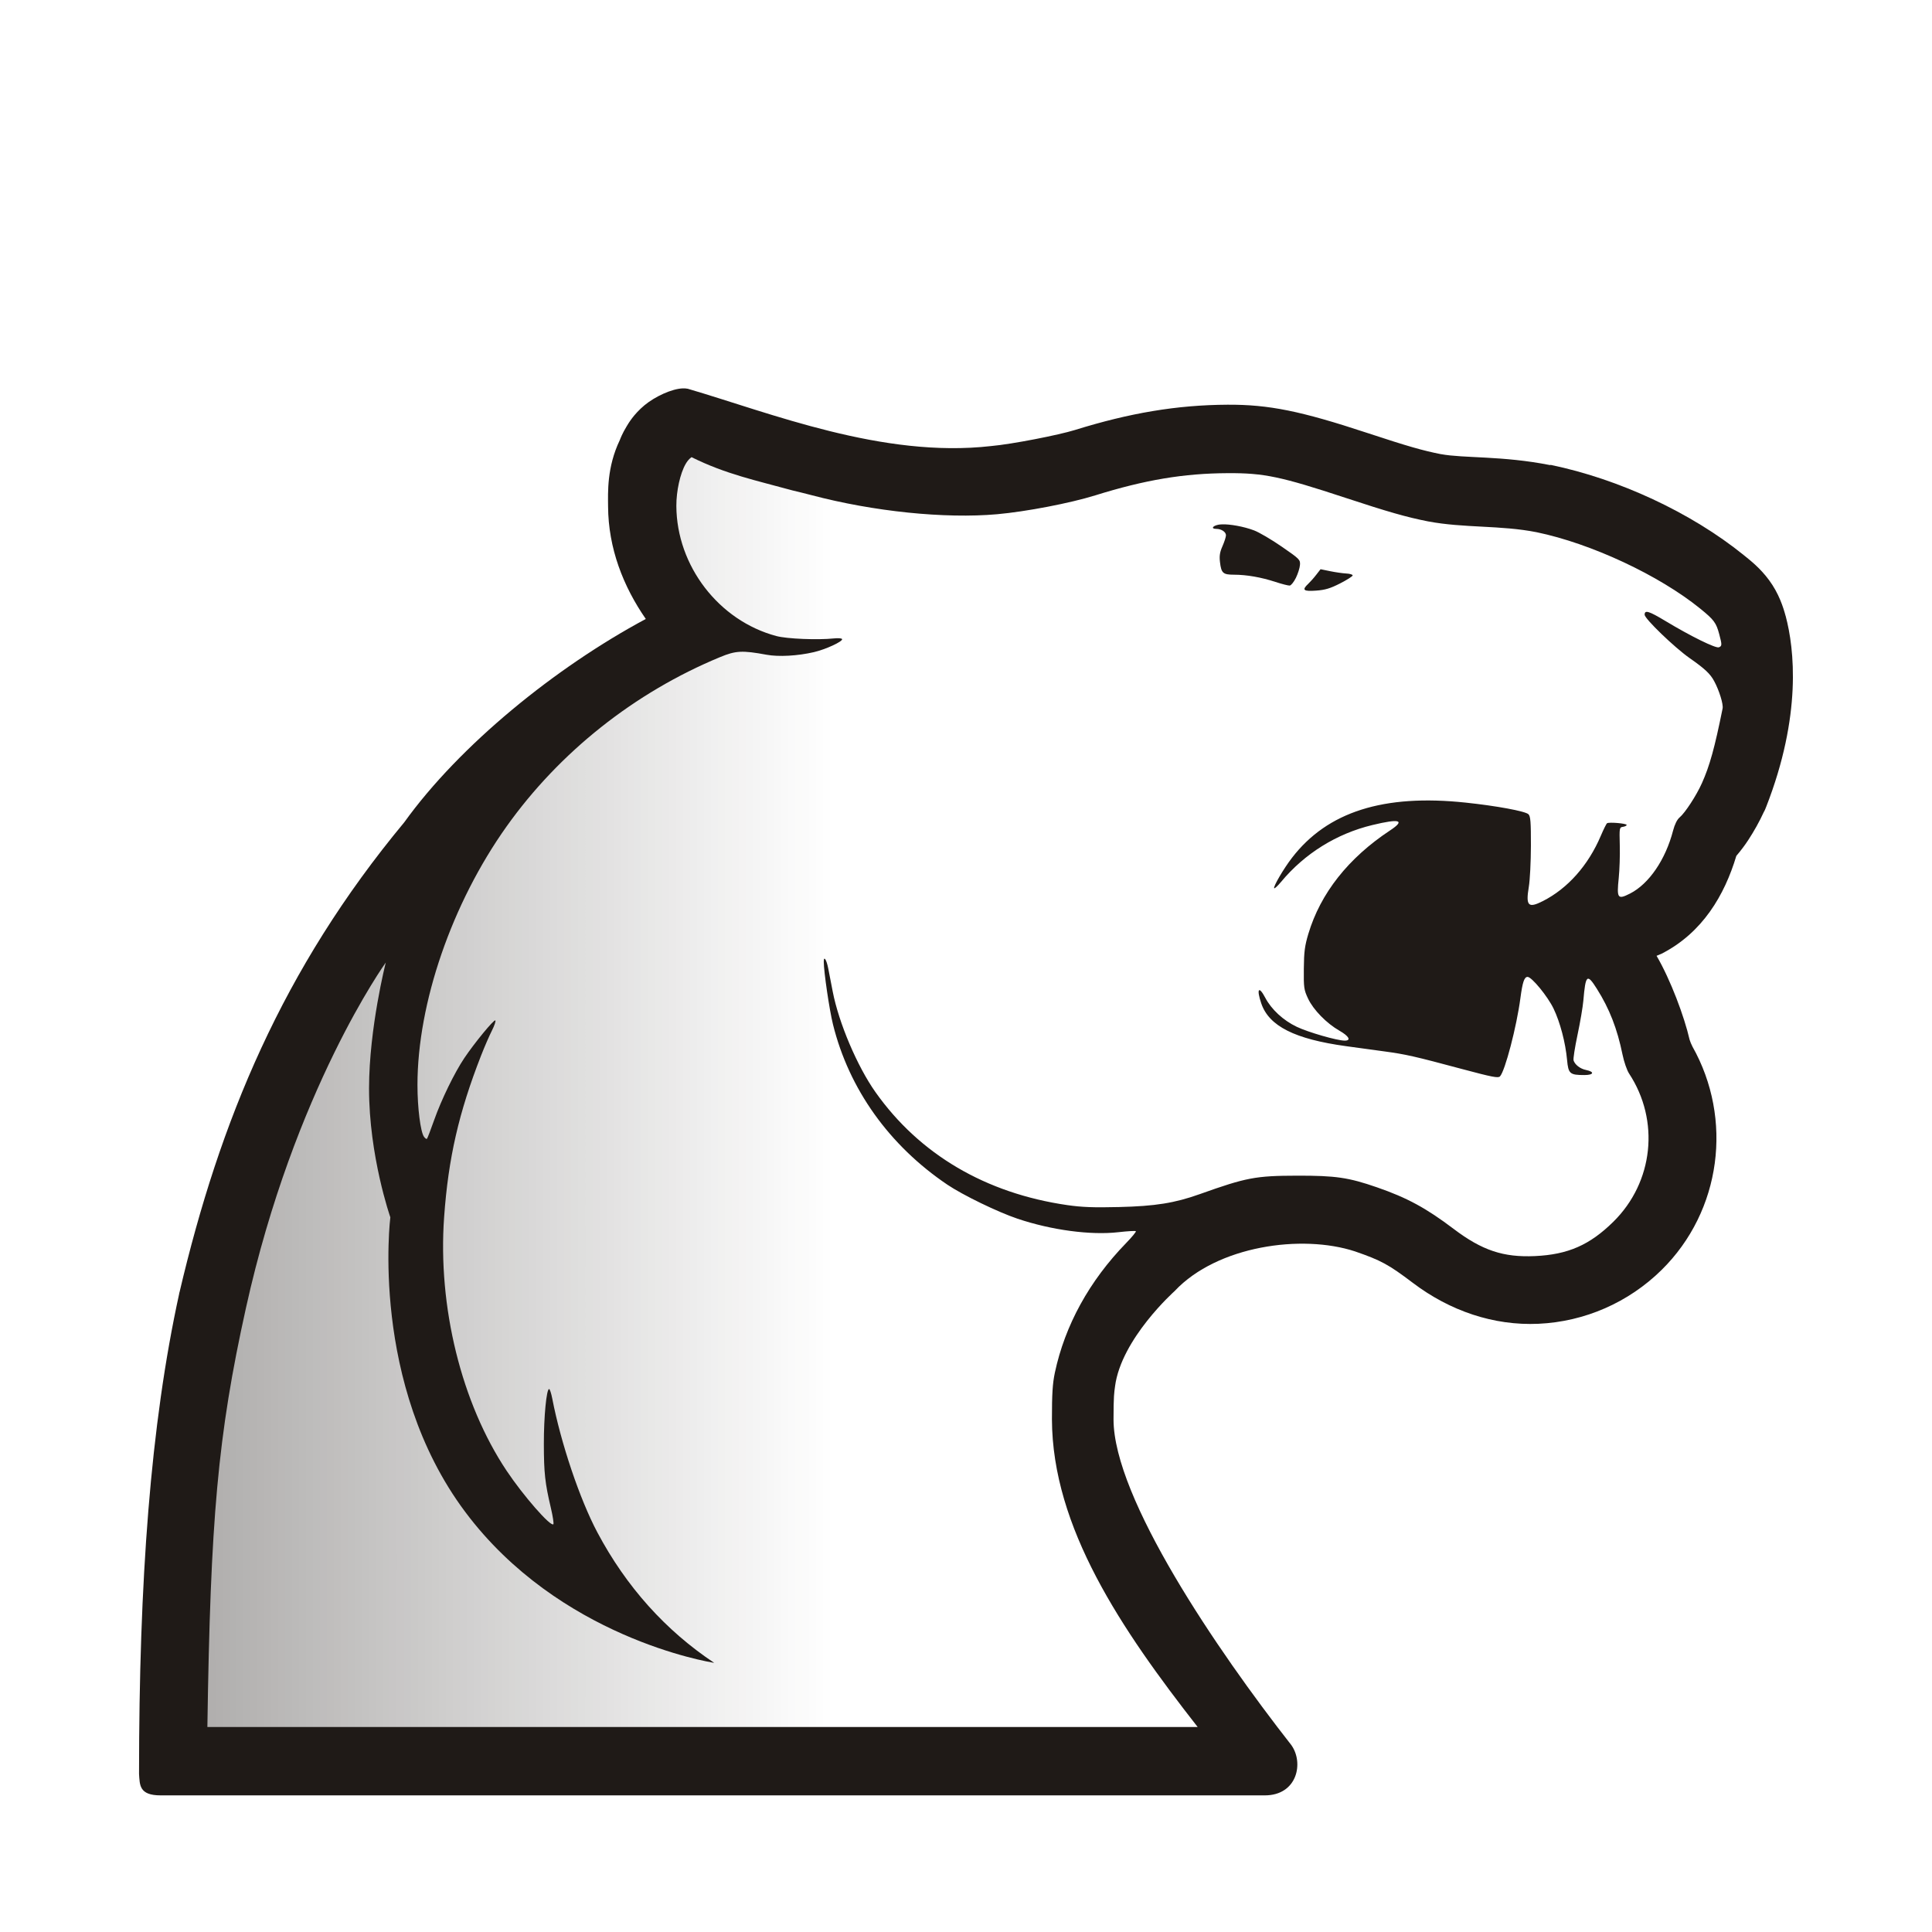
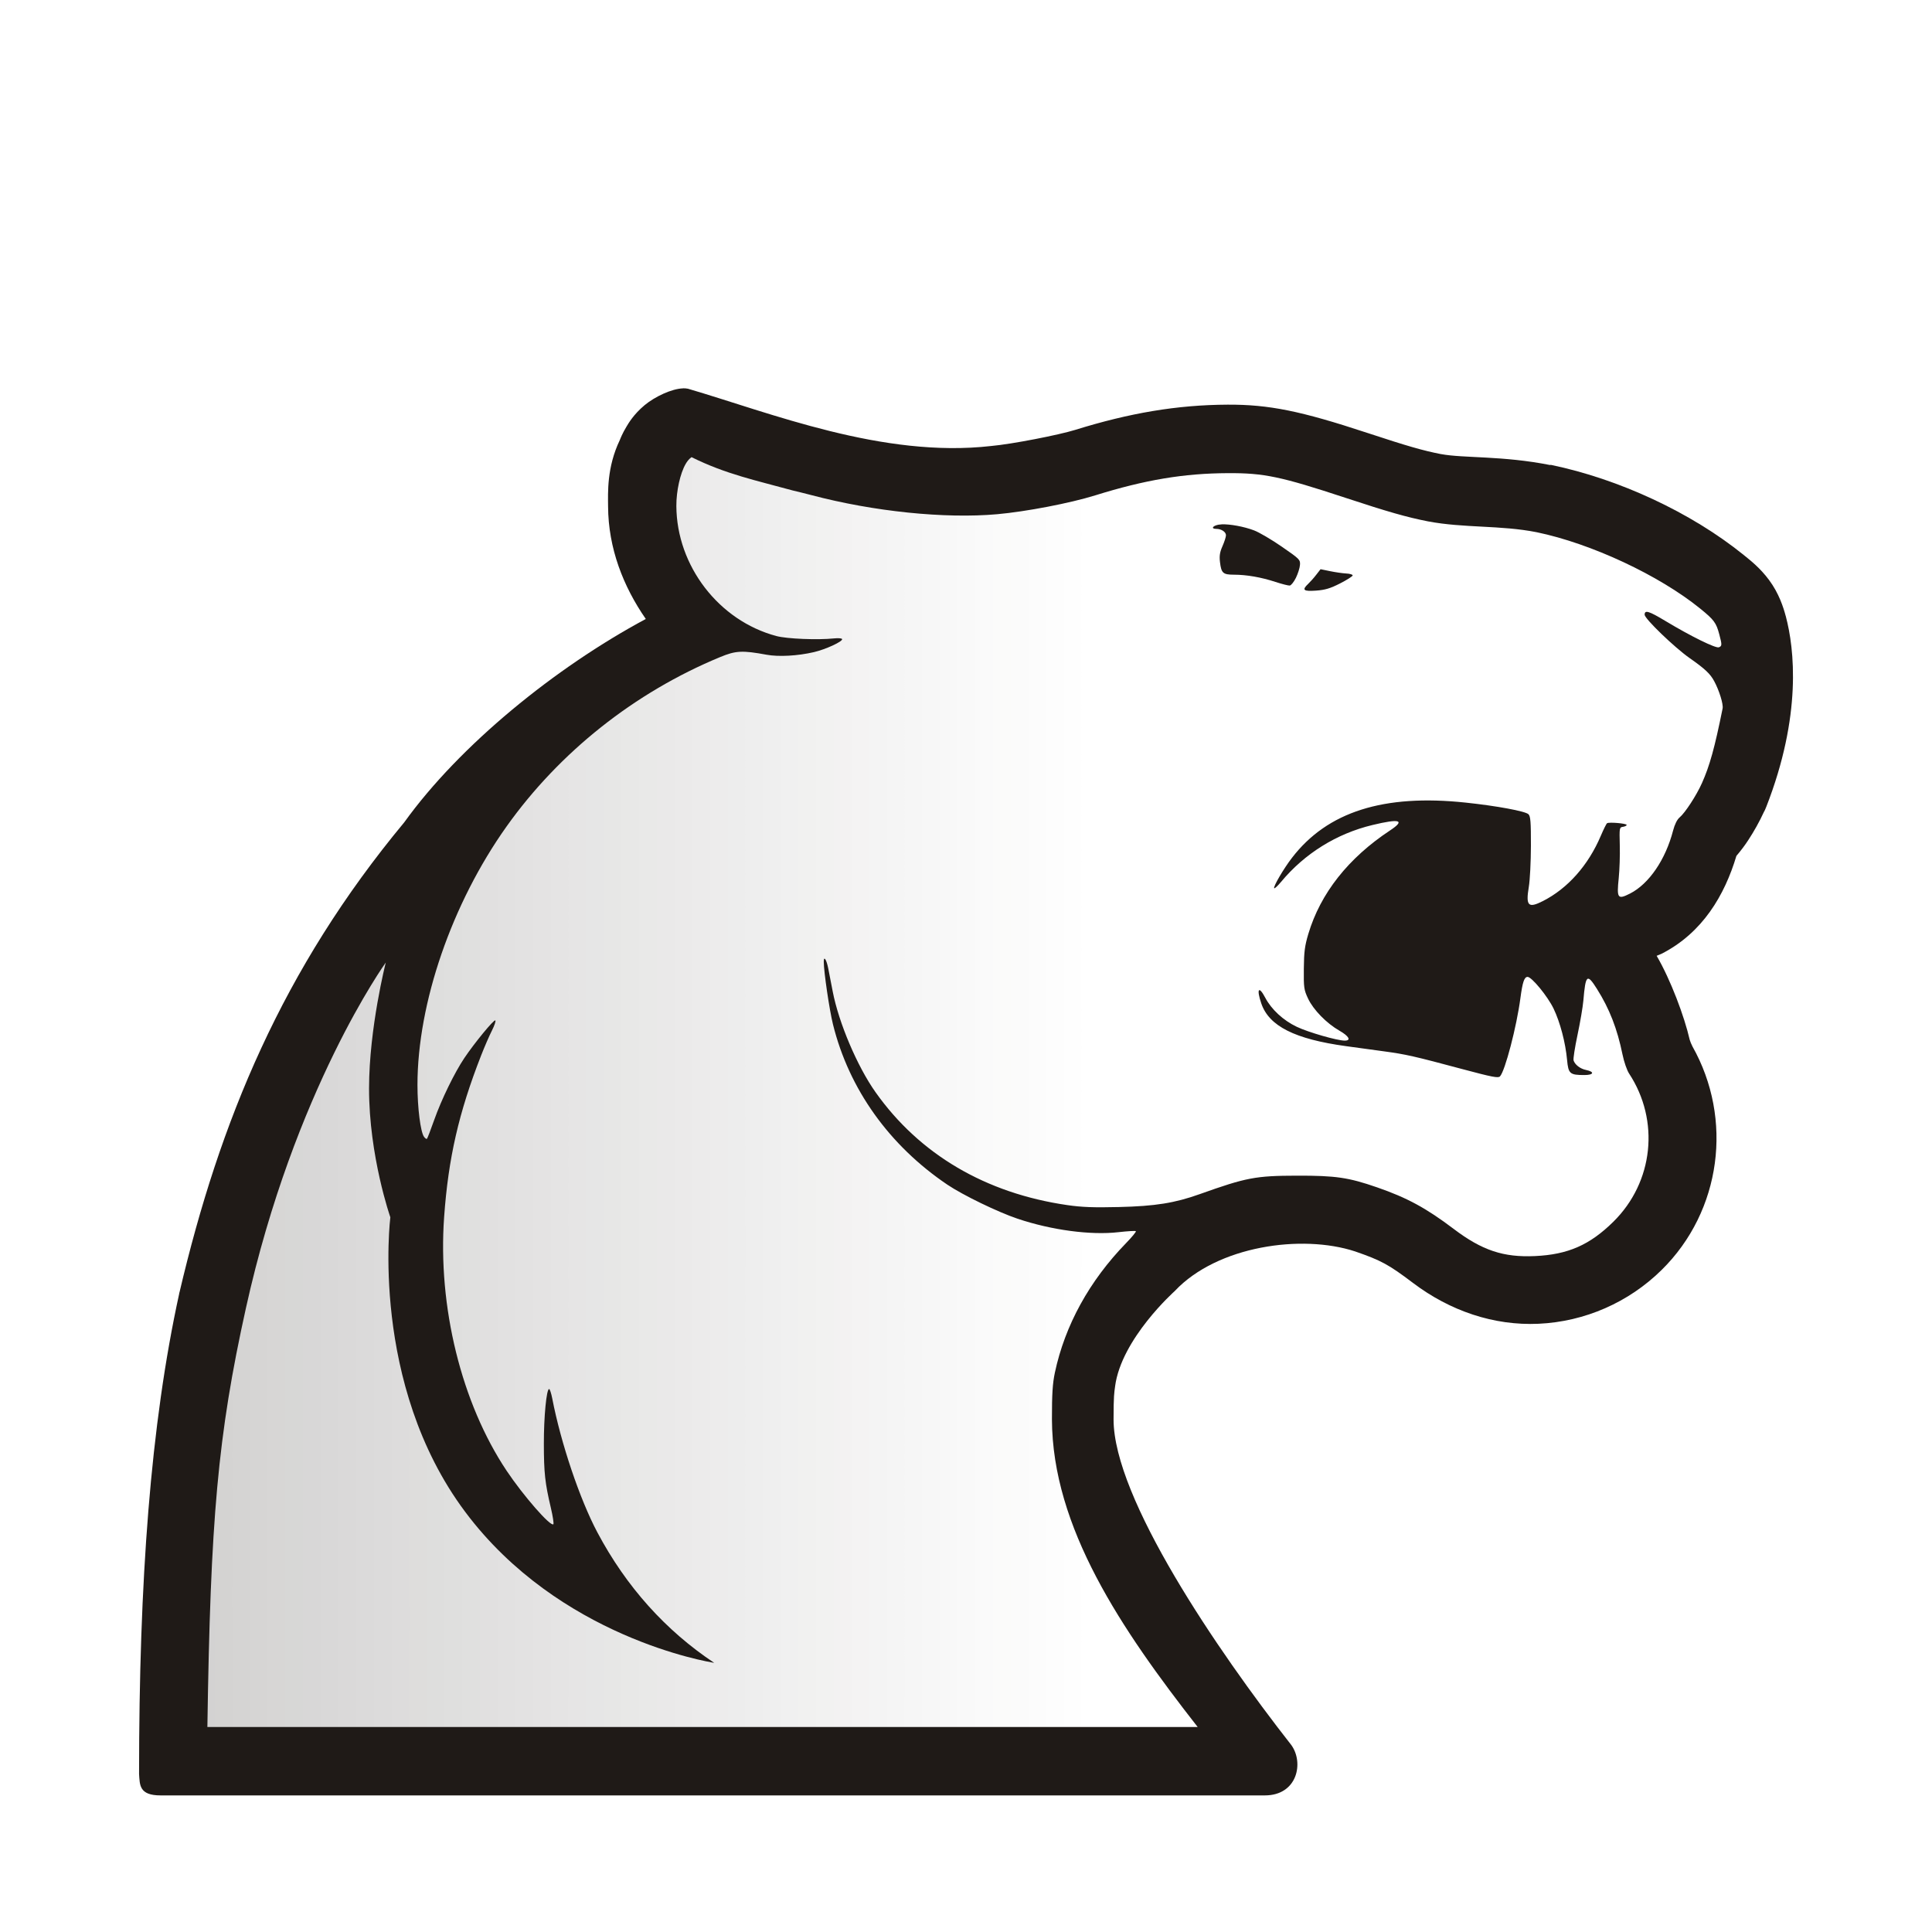
<svg xmlns="http://www.w3.org/2000/svg" width="50mm" height="50mm" clip-rule="evenodd" fill-rule="evenodd" image-rendering="optimizeQuality" shape-rendering="geometricPrecision" text-rendering="geometricPrecision" version="1.1" viewBox="0 0 50 50">
  <defs>
-     <linearGradient id="linearGradient1019" x1="21.405" x2="-24.697" y1="37.346" y2="37.346" gradientUnits="userSpaceOnUse">
+     <linearGradient id="linearGradient1019" x1="28.058" x2="-88.731" y1="29.443" y2="29.443" gradientTransform="translate(.16088 .0012227)" gradientUnits="userSpaceOnUse">
      <stop stop-color="#fff" offset="0" />
      <stop stop-color="#fff" stop-opacity="0" offset="1" />
    </linearGradient>
  </defs>
-   <g transform="matrix(-1 0 0 1 -.13976 0)">
-     <g transform="matrix(-1 0 0 1 -.30064 .0012227)" clip-rule="evenodd" fill-rule="evenodd" image-rendering="optimizeQuality" shape-rendering="geometricPrecision">
-       <path transform="scale(.26458)" d="m66.201 37.984c-1.101 0.034-2.733 0.799-3.758 1.643v0.006h-0.008c-1.071 0.893-1.583 1.793-1.75 2.068-0.424 0.7-0.613 1.201-0.664 1.336-1.285 2.676-1.157 5.165-1.15 6.488 0.021 4.096 1.484 7.831 3.689 11.014-8.848 4.745-18.205 12.347-23.629 19.894-11.912 14.35-18.049 29.208-21.982 45.975l-0.008 8e-3v6e-3l-0.016 0.053-0.006 0.051 0.006-0.014c-2.818 12.844-3.933 28.147-3.933 47.005 0.077 1.075-8e-6 2.092 2.113 2.093h108c3.19 0 3.847-3.206 2.584-4.938-7.263-9.268-17.377-24.149-17.377-31.84v-4e-3c0-2.325 0.069-2.628 0.146-3.211v-0.01c0.609-4.678 5.834-9.328 5.834-9.328l0.014-0.014 0.012-0.016c4.149-4.387 12.4-5.563 17.621-3.846 2.533 0.877 3.264 1.268 5.654 3.078 3.611 2.734 7.894 4.201 12.291 4 4.524-0.207 8.81-2.086 12.039-5.269 5.859-5.775 7.002-14.773 3.012-21.852v-2e-3c-0.132-0.29-0.193-0.397-0.258-0.617l-0.016-0.045c-0.518-2.264-1.86-5.86-3.232-8.207 0.132-0.062 0.401-0.161 0.48-0.201 4.016-2.049 6.171-5.736 7.322-9.574 0.452-0.531 0.836-1.043 1.166-1.549 0.548-0.84 1.077-1.764 1.543-2.783l0.037-0.053 0.016-0.043 0.072-0.156 0.062-0.162 0.01-0.014c3.523-8.999 2.764-15.515 1.928-18.67v-0.01l-0.012-0.023c-0.228-0.854-0.661-2.213-1.617-3.506-0.879-1.188-1.78-1.885-2.488-2.459-5.168-4.176-12.232-7.442-18.855-8.812h-0.045l-0.049 0.012c-4.655-0.921-8.442-0.654-10.666-1.07h-0.016c-1.74-0.345-3.185-0.752-7.234-2.088-6.452-2.128-9.573-2.766-13.619-2.746-4.962 0.024-9.606 0.818-14.926 2.473-1.571 0.488-6.132 1.388-8.209 1.572-10.597 1.211-21.573-3.239-29.672-5.609h-0.021c-0.132-0.027-0.278-0.038-0.436-0.033z" clip-rule="nonzero" color="#000000" color-rendering="auto" dominant-baseline="auto" fill="#1f1a17" fill-rule="nonzero" image-rendering="auto" shape-rendering="auto" solid-color="#000000" stop-color="#000000" style="font-feature-settings:normal;font-variant-alternates:normal;font-variant-caps:normal;font-variant-east-asian:normal;font-variant-ligatures:normal;font-variant-numeric:normal;font-variant-position:normal;font-variation-settings:normal;inline-size:0;isolation:auto;mix-blend-mode:normal;shape-margin:0;shape-padding:0;text-decoration-color:#000000;text-decoration-line:none;text-decoration-style:solid;text-indent:0;text-orientation:mixed;text-transform:none;white-space:normal" />
-       <path d="m17.738 11.828c-0.076 0.055-0.122 0.122-0.153 0.176-0.142 0.243-0.244 0.701-0.242 1.09 0.008 1.55 1.1 2.97 2.59 3.366 0.274 0.073 1.068 0.105 1.488 0.061 0.11-0.012 0.205-0.004 0.212 0.018 0.018 0.062-0.425 0.266-0.73 0.337-0.421 0.098-0.915 0.125-1.227 0.067-0.624-0.115-0.796-0.107-1.2 0.061-2.214 0.916-4.156 2.457-5.527 4.384-1.415 1.988-2.305 4.57-2.306 6.687-2.74e-4 0.595 0.079 1.22 0.17 1.345 0.029 0.04 0.064 0.063 0.076 0.05 0.013-0.013 0.097-0.232 0.187-0.487 0.187-0.528 0.525-1.222 0.78-1.602 0.265-0.394 0.762-0.998 0.801-0.974 0.019 0.012-0.02 0.131-0.088 0.265-0.068 0.134-0.193 0.423-0.279 0.643-0.578 1.477-0.848 2.655-0.957 4.179-0.167 2.323 0.448 4.818 1.618 6.569 0.43 0.644 1.138 1.454 1.209 1.383 0.015-0.015-0.013-0.204-0.064-0.42-0.152-0.645-0.181-0.907-0.182-1.661-0.001-0.704 0.068-1.418 0.136-1.418 0.019 0 0.055 0.11 0.081 0.244 0.224 1.159 0.714 2.613 1.169 3.468 0.748 1.407 1.765 2.537 3.022 3.374-0.135-0.021-4.012-0.652-6.446-3.91-2.476-3.315-1.935-7.621-1.935-7.621s-0.553-1.582-0.551-3.34c0.002-1.562 0.433-3.253 0.433-3.253s-2.368 3.29-3.619 8.941c-0.732 3.304-0.918 5.472-0.998 10.844h25.629c-1.975-2.526-3.762-5.162-3.772-7.965-2.94e-4 -0.658 0.017-0.927 0.076-1.206 0.261-1.226 0.892-2.374 1.843-3.353 0.152-0.156 0.266-0.295 0.253-0.308-0.013-0.013-0.216-9.8e-4 -0.453 0.026-0.717 0.082-1.732-0.054-2.609-0.349-0.509-0.171-1.416-0.611-1.815-0.88-1.506-1.016-2.548-2.476-2.962-4.151-0.092-0.372-0.237-1.355-0.238-1.619-9.81e-4 -0.164 0.07-0.059 0.115 0.169 0.026 0.134 0.079 0.405 0.117 0.603 0.157 0.811 0.636 1.938 1.107 2.603 1.14 1.611 2.85 2.617 4.965 2.923 0.374 0.054 0.681 0.066 1.333 0.05 0.941-0.022 1.45-0.104 2.096-0.335 1.202-0.429 1.444-0.475 2.518-0.477 0.997-0.002 1.327 0.046 2.064 0.301 0.781 0.27 1.275 0.538 1.987 1.077 0.734 0.556 1.287 0.741 2.106 0.703 0.851-0.039 1.415-0.286 2.026-0.888 1.04-1.025 1.209-2.617 0.407-3.837-0.055-0.083-0.131-0.303-0.169-0.489-0.137-0.671-0.339-1.189-0.664-1.703-0.254-0.403-0.292-0.37-0.35 0.307-0.014 0.163-0.082 0.562-0.151 0.886-0.069 0.325-0.115 0.622-0.102 0.661 0.035 0.111 0.173 0.217 0.323 0.247 0.228 0.047 0.2 0.131-0.042 0.131-0.378 0-0.416-0.033-0.449-0.389-0.041-0.45-0.18-0.978-0.35-1.331-0.153-0.318-0.565-0.82-0.672-0.82-0.086 0-0.131 0.135-0.186 0.55-0.097 0.736-0.397 1.887-0.529 2.025-0.046 0.048-0.202 0.017-0.959-0.185-1.269-0.34-1.472-0.386-2.047-0.464-0.279-0.038-0.717-0.098-0.973-0.133-1.331-0.183-1.997-0.518-2.198-1.106-0.129-0.378-0.066-0.469 0.102-0.149 0.16 0.304 0.466 0.587 0.815 0.753 0.302 0.144 1.047 0.358 1.243 0.358 0.172 0 0.112-0.114-0.136-0.256-0.336-0.192-0.676-0.541-0.813-0.831-0.107-0.229-0.115-0.282-0.11-0.775 0.004-0.438 0.025-0.593 0.117-0.901 0.314-1.05 1.035-1.963 2.112-2.675 0.406-0.268 0.26-0.314-0.456-0.141-0.926 0.223-1.753 0.738-2.362 1.471-0.086 0.103-0.166 0.177-0.178 0.165-0.033-0.033 0.243-0.507 0.462-0.79 0.916-1.19 2.371-1.652 4.491-1.427 0.806 0.085 1.549 0.223 1.628 0.302 0.053 0.053 0.064 0.197 0.063 0.815-9.8e-4 0.412-0.025 0.89-0.054 1.062-0.083 0.495-0.016 0.563 0.365 0.369 0.642-0.326 1.173-0.924 1.498-1.689 0.071-0.167 0.144-0.314 0.162-0.325 0.053-0.034 0.507 0.005 0.507 0.044 0 0.019-0.043 0.041-0.095 0.049-0.093 0.013-0.095 0.024-0.083 0.479 0.007 0.256-0.006 0.636-0.027 0.844-0.055 0.531-0.029 0.567 0.294 0.403 0.489-0.25 0.917-0.876 1.112-1.628 0.041-0.158 0.104-0.286 0.167-0.339 0.144-0.12 0.436-0.568 0.58-0.89 0.201-0.449 0.328-0.907 0.535-1.932 0.022-0.109-0.086-0.461-0.217-0.705-0.102-0.192-0.241-0.322-0.637-0.599-0.391-0.274-1.164-1.019-1.164-1.122 0-0.13 0.106-0.098 0.54 0.163 0.654 0.394 1.299 0.711 1.381 0.68 0.083-0.032 0.084-0.062 0.011-0.335-0.08-0.302-0.136-0.376-0.493-0.666-1.065-0.864-2.823-1.685-4.232-1.977-0.937-0.186-1.88-0.104-2.814-0.281-0.55-0.108-1.039-0.248-2.137-0.61-1.668-0.55-2.109-0.643-3.042-0.638-1.14 0.005-2.143 0.173-3.433 0.575-0.652 0.203-1.79 0.421-2.539 0.488-1.353 0.12-3.197-0.069-4.804-0.494-0.14-0.037-0.359-0.091-0.487-0.121-0.94-0.259-1.722-0.418-2.615-0.861zm13.717 1.741c0.212-0.009 0.575 0.056 0.838 0.156 0.131 0.049 0.455 0.239 0.719 0.422 0.465 0.321 0.481 0.337 0.47 0.475-0.006 0.078-0.054 0.228-0.106 0.333s-0.123 0.194-0.158 0.198c-0.035 0.004-0.202-0.039-0.371-0.094-0.365-0.12-0.747-0.187-1.074-0.187-0.283-3.92e-4 -0.327-0.04-0.361-0.327-0.019-0.161-0.004-0.256 0.065-0.412 0.049-0.112 0.09-0.238 0.09-0.281 0-0.087-0.119-0.166-0.251-0.166-0.141 0-0.1-0.078 0.057-0.108 0.023-0.004 0.051-0.007 0.081-0.008zm2.56 1.161 0.248 0.051c0.136 0.028 0.324 0.055 0.417 0.06 0.093 0.004 0.168 0.027 0.166 0.05s-0.148 0.116-0.326 0.207c-0.256 0.13-0.386 0.169-0.621 0.186-0.329 0.024-0.374-0.015-0.203-0.176 0.052-0.049 0.146-0.154 0.207-0.234z" fill="url(#linearGradient1019)" stop-color="#000000" style="font-variation-settings:normal" />
-     </g>
-   </g>
+   <path d="m17.676 10.051c-0.291 0.009-0.723 0.211-0.994 0.435v0.002h-0.002c-0.283 0.236-0.419 0.474-0.463 0.547-0.112 0.185-0.162 0.318-0.176 0.353-0.34 0.708-0.306 1.367-0.304 1.717 0.005 1.084 0.393 2.072 0.976 2.914-2.341 1.256-4.817 3.267-6.252 5.264-3.152 3.797-4.775 7.728-5.816 12.164l-0.002 0.002v0.002l-0.004 0.014-0.002 0.013 0.002-0.004c-0.745 3.398-1.04 7.447-1.04 12.437 0.02 0.284-2.2e-6 0.554 0.559 0.554h28.575c0.844 0 1.018-0.848 0.684-1.306-1.922-2.452-4.598-6.389-4.598-8.424v-0.001c0-0.615 0.018-0.695 0.039-0.85v-0.003c0.161-1.238 1.544-2.468 1.544-2.468l0.004-0.004 0.003-0.004c1.098-1.161 3.281-1.472 4.662-1.018 0.67 0.232 0.864 0.336 1.496 0.814 0.956 0.723 2.088 1.111 3.252 1.058 1.197-0.055 2.331-0.552 3.185-1.394 1.55-1.528 1.853-3.909 0.797-5.782v-5.29e-4c-0.035-0.077-0.051-0.105-0.068-0.163l-0.004-0.012c-0.137-0.599-0.492-1.55-0.855-2.171 0.035-0.016 0.106-0.043 0.127-0.053 1.063-0.542 1.633-1.518 1.937-2.533 0.12-0.141 0.221-0.276 0.308-0.41 0.145-0.222 0.285-0.467 0.408-0.736l0.01-0.014 0.004-0.011 0.019-0.041 0.017-0.043 0.003-0.004c0.932-2.381 0.731-4.105 0.51-4.94v-0.003l-0.003-0.006c-0.06-0.226-0.175-0.586-0.428-0.928-0.233-0.314-0.471-0.499-0.658-0.651-1.367-1.105-3.236-1.969-4.989-2.332h-0.012l-0.013 0.003c-1.232-0.244-2.234-0.173-2.822-0.283h-0.004c-0.46-0.091-0.843-0.199-1.914-0.552-1.707-0.563-2.533-0.732-3.603-0.727-1.313 0.006-2.542 0.217-3.949 0.654-0.416 0.129-1.623 0.367-2.172 0.416-2.804 0.32-5.708-0.857-7.851-1.484h-0.006c-0.035-0.007-0.074-0.01-0.115-0.009z" clip-rule="nonzero" color="#000000" color-rendering="auto" dominant-baseline="auto" fill="#1f1a17" fill-rule="nonzero" image-rendering="auto" shape-rendering="auto" solid-color="#000000" stop-color="#000000" stroke-width=".265" style="font-feature-settings:normal;font-variant-alternates:normal;font-variant-caps:normal;font-variant-east-asian:normal;font-variant-ligatures:normal;font-variant-numeric:normal;font-variant-position:normal;font-variation-settings:normal;inline-size:0;isolation:auto;mix-blend-mode:normal;shape-margin:0;shape-padding:0;text-decoration-color:#000000;text-decoration-line:none;text-decoration-style:solid;text-indent:0;text-orientation:mixed;text-transform:none;white-space:normal" />
+   <path d="m17.899 11.829c-0.076 0.055-0.122 0.122-0.153 0.176-0.142 0.243-0.244 0.701-0.242 1.09 0.008 1.55 1.1 2.97 2.59 3.366 0.274 0.073 1.068 0.105 1.488 0.061 0.11-0.012 0.205-0.004 0.212 0.018 0.018 0.062-0.425 0.266-0.73 0.337-0.421 0.098-0.915 0.125-1.227 0.067-0.624-0.115-0.796-0.107-1.2 0.061-2.214 0.916-4.156 2.457-5.527 4.384-1.415 1.988-2.305 4.57-2.306 6.687-2.74e-4 0.595 0.079 1.22 0.17 1.345 0.029 0.04 0.064 0.063 0.076 0.05 0.013-0.013 0.097-0.232 0.187-0.487 0.187-0.528 0.525-1.222 0.78-1.602 0.265-0.394 0.762-0.998 0.801-0.974 0.019 0.012-0.02 0.131-0.088 0.265-0.068 0.134-0.193 0.423-0.279 0.643-0.578 1.477-0.848 2.655-0.957 4.179-0.167 2.323 0.448 4.818 1.618 6.569 0.43 0.644 1.138 1.454 1.209 1.383 0.015-0.015-0.013-0.204-0.064-0.42-0.152-0.645-0.181-0.907-0.182-1.661-0.001-0.704 0.068-1.418 0.136-1.418 0.019 0 0.055 0.11 0.081 0.244 0.224 1.159 0.714 2.613 1.169 3.468 0.748 1.407 1.765 2.537 3.022 3.374-0.135-0.021-4.012-0.652-6.446-3.91-2.476-3.315-1.935-7.621-1.935-7.621s-0.553-1.582-0.551-3.34c0.002-1.562 0.433-3.253 0.433-3.253s-2.368 3.29-3.619 8.941c-0.732 3.304-0.918 5.472-0.998 10.844h25.629c-1.975-2.526-3.762-5.162-3.772-7.965-2.94e-4 -0.658 0.017-0.927 0.076-1.206 0.261-1.226 0.892-2.374 1.843-3.353 0.152-0.156 0.266-0.295 0.253-0.308-0.013-0.013-0.216-9.8e-4 -0.453 0.026-0.717 0.082-1.732-0.054-2.609-0.349-0.509-0.171-1.416-0.611-1.815-0.88-1.506-1.016-2.548-2.476-2.962-4.151-0.092-0.372-0.237-1.355-0.238-1.619-9.81e-4 -0.164 0.07-0.059 0.115 0.169 0.026 0.134 0.079 0.405 0.117 0.603 0.157 0.811 0.636 1.938 1.107 2.603 1.14 1.611 2.85 2.617 4.965 2.923 0.374 0.054 0.681 0.066 1.333 0.05 0.941-0.022 1.45-0.104 2.096-0.335 1.202-0.429 1.444-0.475 2.518-0.477 0.997-0.002 1.327 0.046 2.064 0.301 0.781 0.27 1.275 0.538 1.987 1.077 0.734 0.556 1.287 0.741 2.106 0.703 0.851-0.039 1.415-0.286 2.026-0.888 1.04-1.025 1.209-2.617 0.407-3.837-0.055-0.083-0.131-0.303-0.169-0.489-0.137-0.671-0.339-1.189-0.664-1.703-0.254-0.403-0.292-0.37-0.35 0.307-0.014 0.163-0.082 0.562-0.151 0.886-0.069 0.325-0.115 0.622-0.102 0.661 0.035 0.111 0.173 0.217 0.323 0.247 0.228 0.047 0.2 0.131-0.042 0.131-0.378 0-0.416-0.033-0.449-0.389-0.041-0.45-0.18-0.978-0.35-1.331-0.153-0.318-0.565-0.82-0.672-0.82-0.086 0-0.131 0.135-0.186 0.55-0.097 0.736-0.397 1.887-0.529 2.025-0.046 0.048-0.202 0.017-0.959-0.185-1.269-0.34-1.472-0.386-2.047-0.464-0.279-0.038-0.717-0.098-0.973-0.133-1.331-0.183-1.997-0.518-2.198-1.106-0.129-0.378-0.066-0.469 0.102-0.149 0.16 0.304 0.466 0.587 0.815 0.753 0.302 0.144 1.047 0.358 1.243 0.358 0.172 0 0.112-0.114-0.136-0.256-0.336-0.192-0.676-0.541-0.813-0.831-0.107-0.229-0.115-0.282-0.11-0.775 0.004-0.438 0.025-0.593 0.117-0.901 0.314-1.05 1.035-1.963 2.112-2.675 0.406-0.268 0.26-0.314-0.456-0.141-0.926 0.223-1.753 0.738-2.362 1.471-0.086 0.103-0.166 0.177-0.178 0.165-0.033-0.033 0.243-0.507 0.462-0.79 0.916-1.19 2.371-1.652 4.491-1.427 0.806 0.085 1.549 0.223 1.628 0.302 0.053 0.053 0.064 0.197 0.063 0.815-9.8e-4 0.412-0.025 0.89-0.054 1.062-0.083 0.495-0.016 0.563 0.365 0.369 0.642-0.326 1.173-0.924 1.498-1.689 0.071-0.167 0.144-0.314 0.162-0.325 0.053-0.034 0.507 0.005 0.507 0.044 0 0.019-0.043 0.041-0.095 0.049-0.093 0.013-0.095 0.024-0.083 0.479 0.007 0.256-0.006 0.636-0.027 0.844-0.055 0.531-0.029 0.567 0.294 0.403 0.489-0.25 0.917-0.876 1.112-1.628 0.041-0.158 0.104-0.286 0.167-0.339 0.144-0.12 0.436-0.568 0.58-0.89 0.201-0.449 0.328-0.907 0.535-1.932 0.022-0.109-0.086-0.461-0.217-0.705-0.102-0.192-0.241-0.322-0.637-0.599-0.391-0.274-1.164-1.019-1.164-1.122 0-0.13 0.106-0.098 0.54 0.163 0.654 0.394 1.299 0.711 1.381 0.68 0.083-0.032 0.084-0.062 0.011-0.335-0.08-0.302-0.136-0.376-0.493-0.666-1.065-0.864-2.823-1.685-4.232-1.977-0.937-0.186-1.88-0.104-2.814-0.281-0.55-0.108-1.039-0.248-2.137-0.61-1.668-0.55-2.109-0.643-3.042-0.638-1.14 0.005-2.143 0.173-3.433 0.575-0.652 0.203-1.79 0.421-2.539 0.488-1.353 0.12-3.197-0.069-4.804-0.494-0.14-0.037-0.359-0.091-0.487-0.121-0.94-0.259-1.722-0.418-2.615-0.861zm13.717 1.741c0.212-0.009 0.575 0.056 0.838 0.156 0.131 0.049 0.455 0.239 0.719 0.422 0.465 0.321 0.481 0.337 0.47 0.475-0.006 0.078-0.054 0.228-0.106 0.333s-0.123 0.194-0.158 0.198c-0.035 0.004-0.202-0.039-0.371-0.094-0.365-0.12-0.747-0.187-1.074-0.187-0.283-3.92e-4 -0.327-0.04-0.361-0.327-0.019-0.161-0.004-0.256 0.065-0.412 0.049-0.112 0.09-0.238 0.09-0.281 0-0.087-0.119-0.166-0.251-0.166-0.141 0-0.1-0.078 0.057-0.108 0.023-0.004 0.051-0.007 0.081-0.008zm2.56 1.161 0.248 0.051c0.136 0.028 0.324 0.055 0.417 0.06 0.093 0.004 0.168 0.027 0.166 0.05s-0.148 0.116-0.326 0.207c-0.256 0.13-0.386 0.169-0.621 0.186-0.329 0.024-0.374-0.015-0.203-0.176 0.052-0.049 0.146-0.154 0.207-0.234z" clip-rule="evenodd" fill="url(#linearGradient1019)" fill-rule="evenodd" image-rendering="optimizeQuality" shape-rendering="geometricPrecision" stop-color="#000000" style="font-variation-settings:normal" />
</svg>
